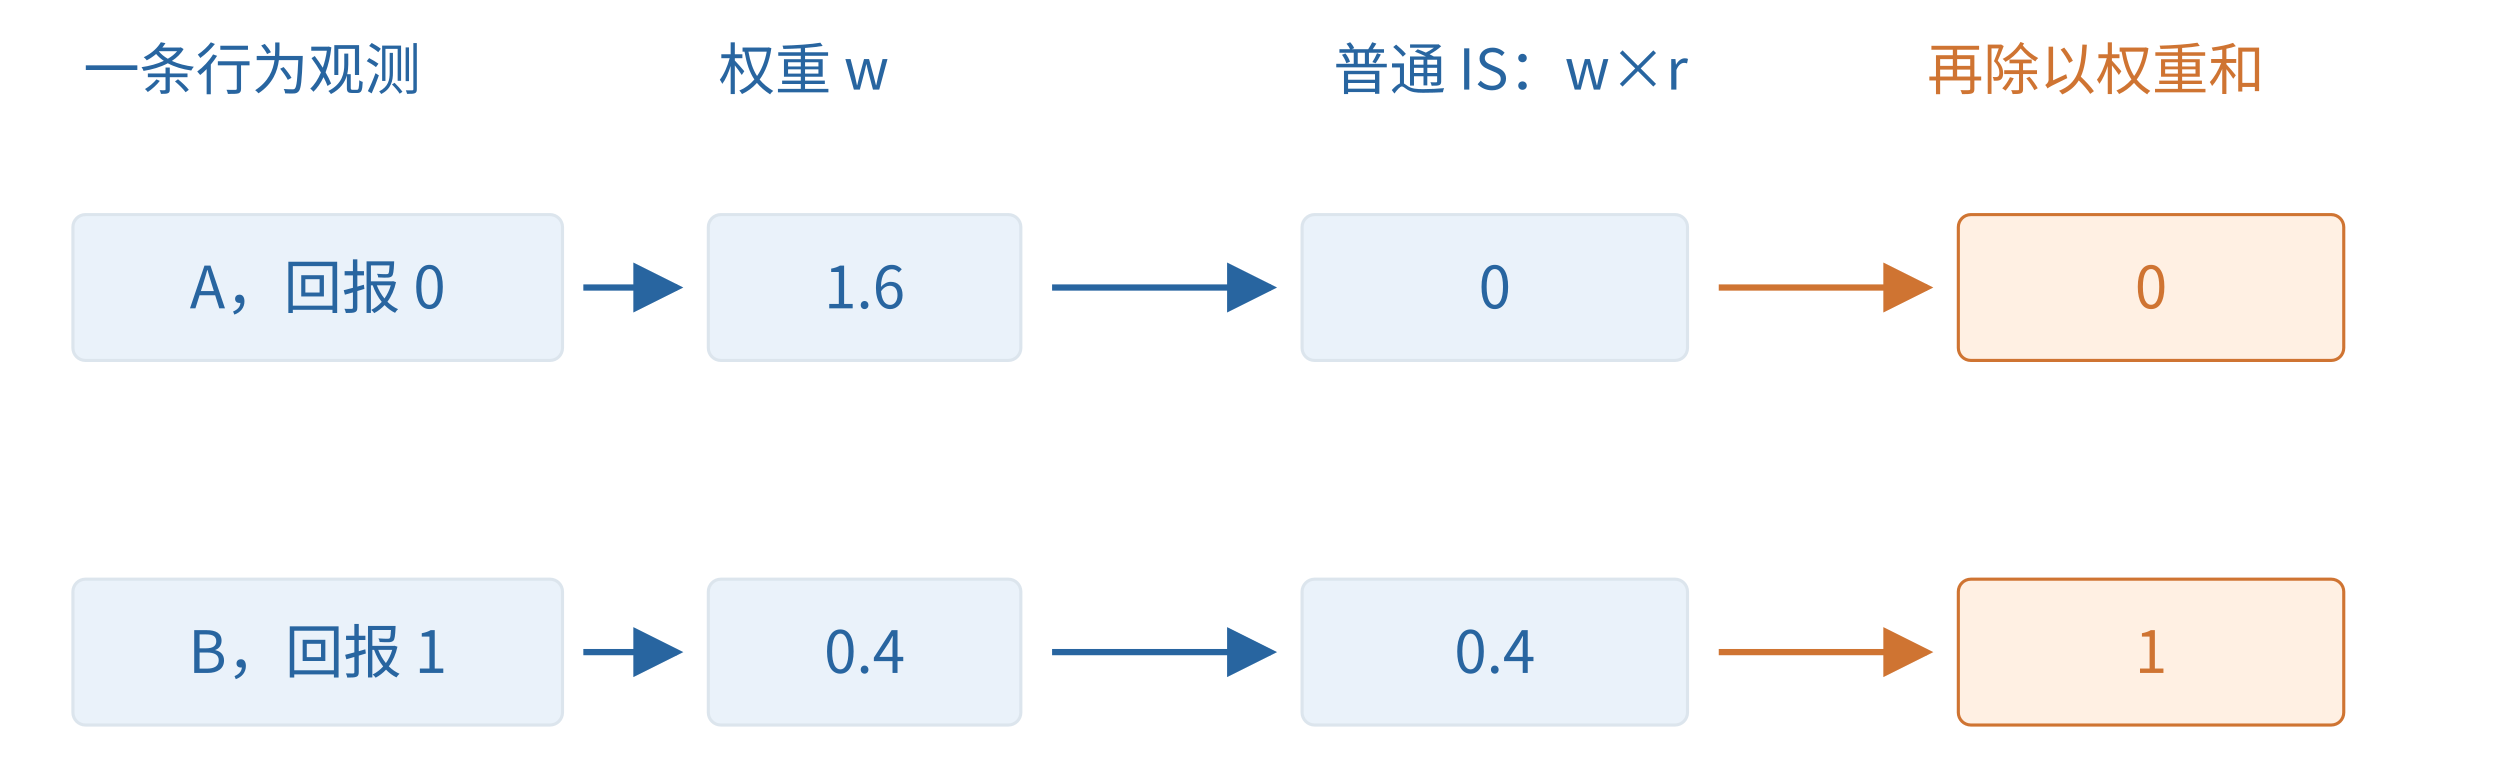
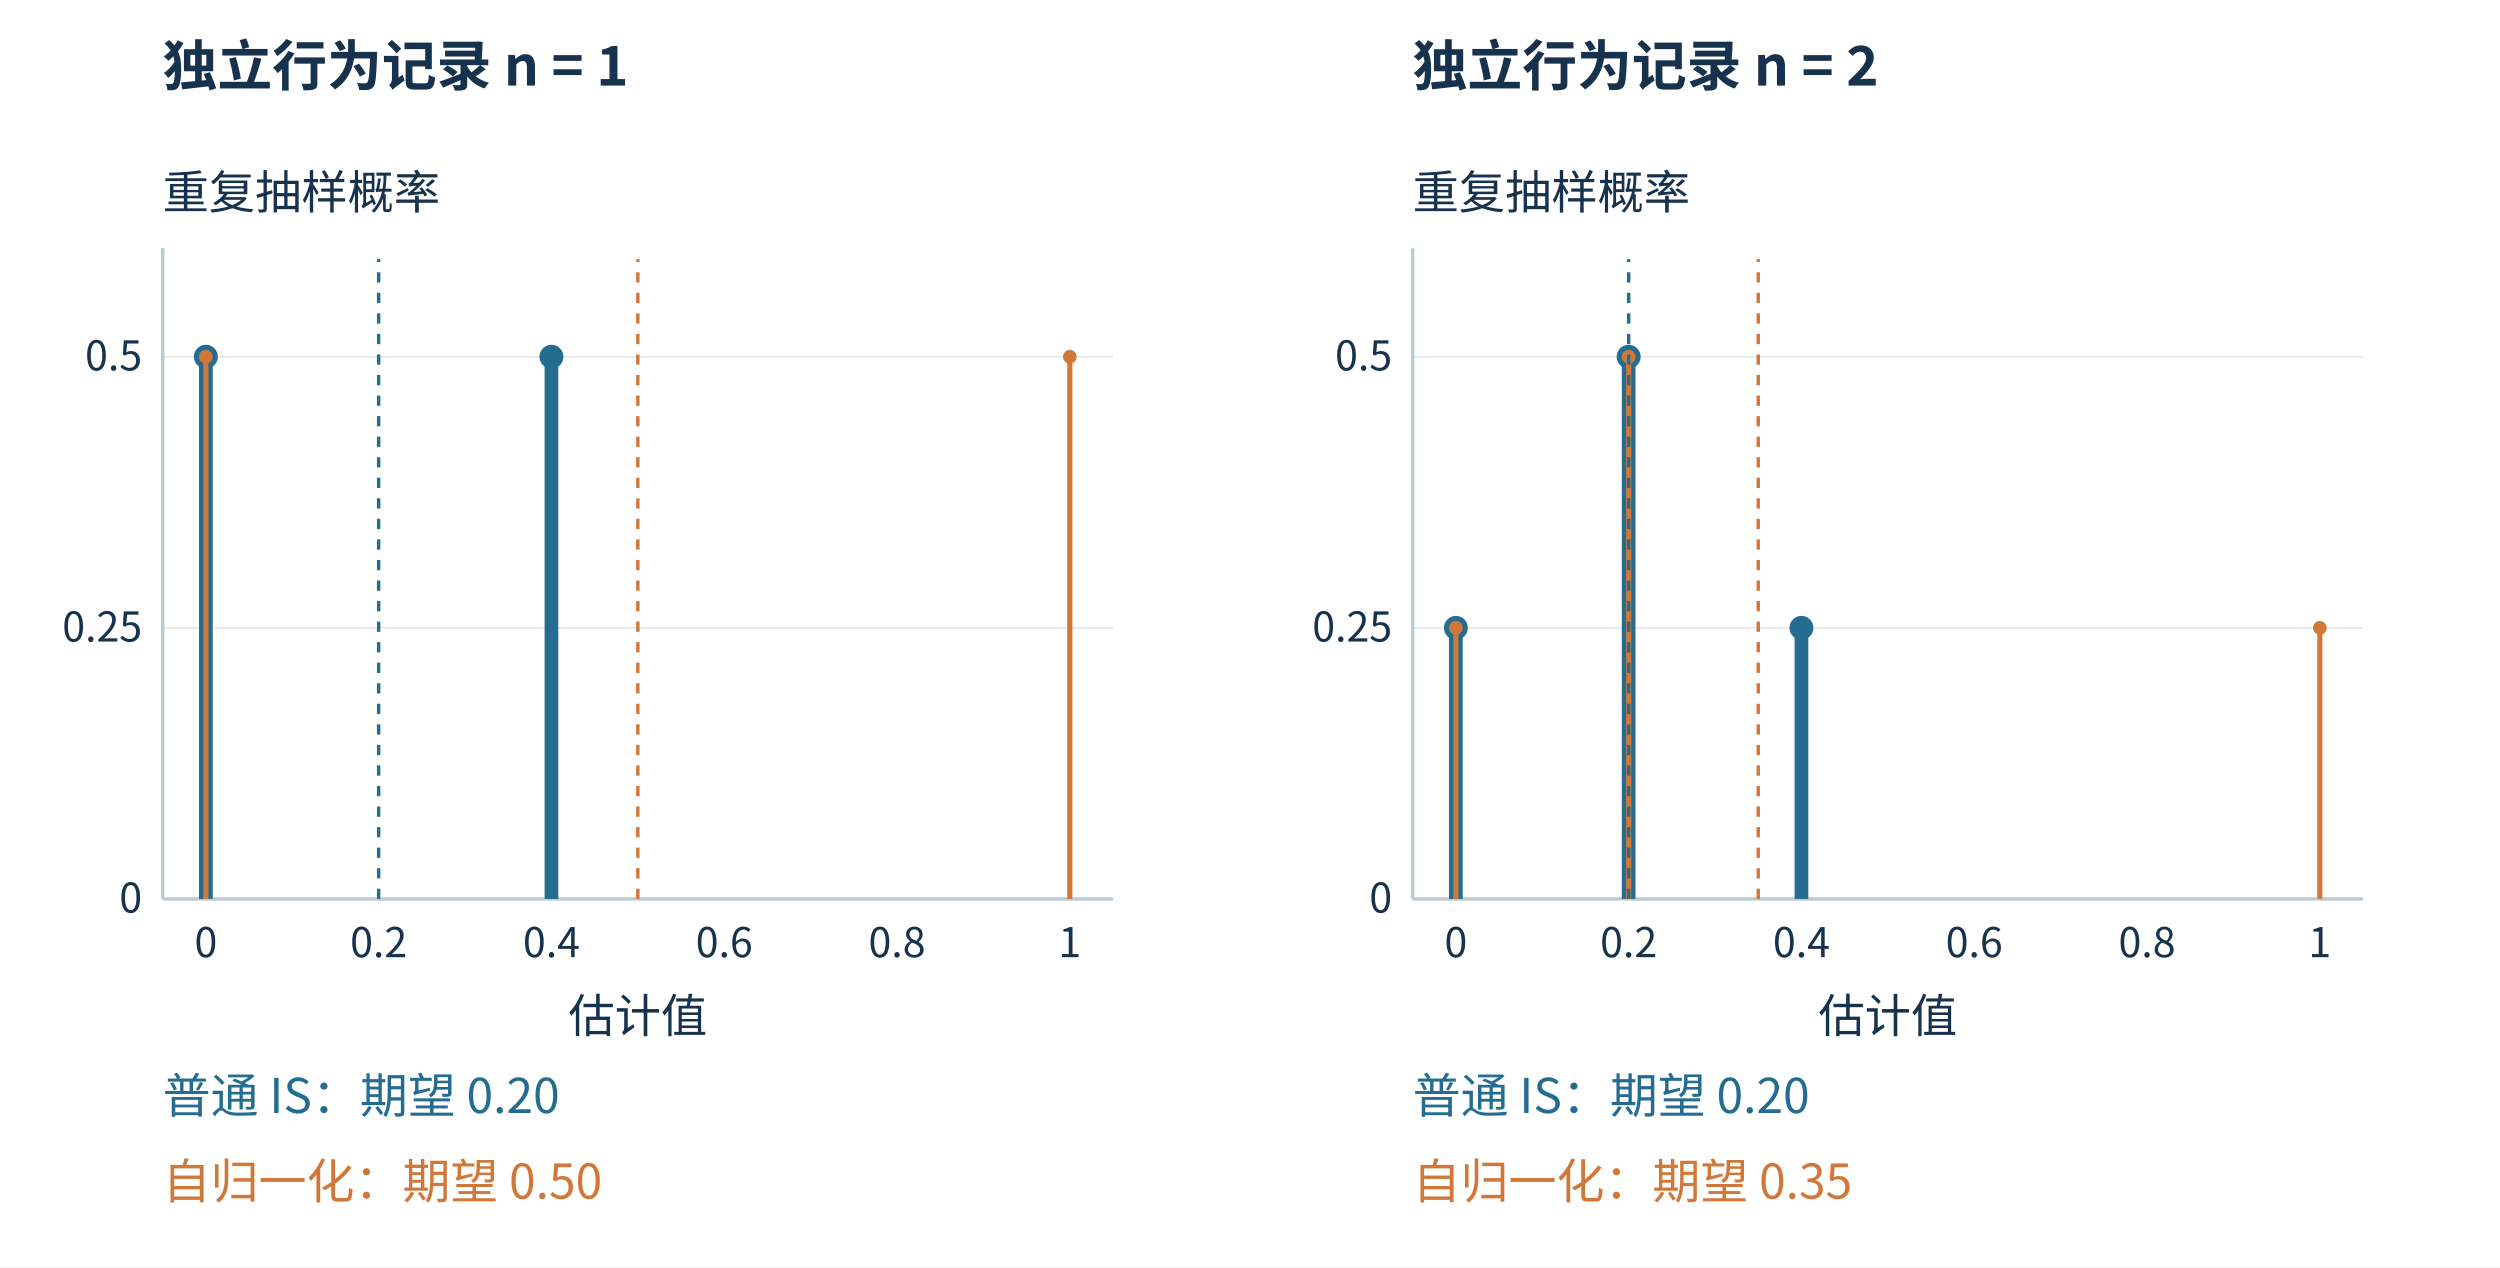
- <svg xmlns="http://www.w3.org/2000/svg" aria-labelledby="extra-title extra-desc" width="1200" height="369.186" viewBox="0 71.991 1200 369.186" role="img">
-   <rect id="offline-white-background" x="0" y="71.991" width="1200" height="369.186" fill="#ffffff" />
-   <rect width="1200" height="635" fill="white" />
-   <defs>
-     <marker id="arrow-blue" markerWidth="8" markerHeight="8" refX="7" refY="4" orient="auto">
-       <path d="M0 0 L8 4 L0 8 Z" fill="#2865a0" />
-     </marker>
-     <marker id="arrow-orange" markerWidth="8" markerHeight="8" refX="7" refY="4" orient="auto">
-       <path d="M0 0 L8 4 L0 8 Z" fill="#cf7432" />
-     </marker>
-   </defs>
-   <g font-family="Microsoft YaHei,Noto Sans CJK SC,sans-serif">
-     <text x="40" y="115" font-size="27" fill="#2865a0" text-anchor="start" font-weight="400">一条行为观测</text>
-     <text x="345" y="115" font-size="27" fill="#2865a0" text-anchor="start" font-weight="400">权重 w</text>
-     <text x="640" y="115" font-size="27" fill="#2865a0" text-anchor="start" font-weight="400">普通 IS：w×r</text>
-     <text x="925" y="115" font-size="27" fill="#cf7432" text-anchor="start" font-weight="400">再除以权重和</text>
-     <rect x="35" y="175" width="235" height="70" rx="6" fill="#eaf2fa" stroke="#dce5ed" stroke-width="1.5" />
-     <text x="152.5" y="220.0" font-size="28" fill="#2865a0" text-anchor="middle" font-weight="400">A，回报 0</text>
-     <rect x="340" y="175" width="150" height="70" rx="6" fill="#eaf2fa" stroke="#dce5ed" stroke-width="1.5" />
-     <text x="415.0" y="220.0" font-size="28" fill="#2865a0" text-anchor="middle" font-weight="400">1.6</text>
-     <rect x="625" y="175" width="185" height="70" rx="6" fill="#eaf2fa" stroke="#dce5ed" stroke-width="1.5" />
-     <text x="717.5" y="220.0" font-size="28" fill="#2865a0" text-anchor="middle" font-weight="400">0</text>
-     <rect x="940" y="175" width="185" height="70" rx="6" fill="#fff0e3" stroke="#cf7432" stroke-width="1.5" />
-     <text x="1032.5" y="220.0" font-size="28" fill="#cf7432" text-anchor="middle" font-weight="400">0</text>
-     <path d="M280,210 L325,210" stroke="#2865a0" stroke-width="3" fill="none" marker-end="url(#arrow-blue)" />
-     <path d="M505,210 L610,210" stroke="#2865a0" stroke-width="3" fill="none" marker-end="url(#arrow-blue)" />
-     <path d="M825,210 L925,210" stroke="#cf7432" stroke-width="3" fill="none" marker-end="url(#arrow-orange)" />
-     <rect x="35" y="350" width="235" height="70" rx="6" fill="#eaf2fa" stroke="#dce5ed" stroke-width="1.5" />
-     <text x="152.5" y="395.0" font-size="28" fill="#2865a0" text-anchor="middle" font-weight="400">B，回报 1</text>
-     <rect x="340" y="350" width="150" height="70" rx="6" fill="#eaf2fa" stroke="#dce5ed" stroke-width="1.5" />
-     <text x="415.0" y="395.0" font-size="28" fill="#2865a0" text-anchor="middle" font-weight="400">0.4</text>
-     <rect x="625" y="350" width="185" height="70" rx="6" fill="#eaf2fa" stroke="#dce5ed" stroke-width="1.5" />
-     <text x="717.5" y="395.0" font-size="28" fill="#2865a0" text-anchor="middle" font-weight="400">0.4</text>
-     <rect x="940" y="350" width="185" height="70" rx="6" fill="#fff0e3" stroke="#cf7432" stroke-width="1.5" />
-     <text x="1032.5" y="395.0" font-size="28" fill="#cf7432" text-anchor="middle" font-weight="400">1</text>
-     <path d="M280,385 L325,385" stroke="#2865a0" stroke-width="3" fill="none" marker-end="url(#arrow-blue)" />
-     <path d="M505,385 L610,385" stroke="#2865a0" stroke-width="3" fill="none" marker-end="url(#arrow-blue)" />
-     <path d="M825,385 L925,385" stroke="#cf7432" stroke-width="3" fill="none" marker-end="url(#arrow-orange)" />
-   </g>
+ <svg xmlns="http://www.w3.org/2000/svg" width="1460" height="740" viewBox="0 0 1460 740" role="img">
+   <rect width="1460" height="740" fill="white" />
+   <style>text{font-family:Microsoft YaHei,Noto Sans CJK SC,sans-serif;fill:#17324d}</style>
+   <text x="95" y="50" font-size="32" text-anchor="start" font-weight="bold" style="fill:#17324d">独立行为记录 n = 1</text>
+   <line x1="95" y1="525.0" x2="650" y2="525.0" stroke="#e0e9ee" stroke-width="1" />
+   <text x="83" y="533.0" font-size="24" text-anchor="end" font-weight="normal" style="fill:#17324d">0</text>
+   <line x1="95" y1="366.667" x2="650" y2="366.667" stroke="#e0e9ee" stroke-width="1" />
+   <text x="83" y="374.667" font-size="24" text-anchor="end" font-weight="normal" style="fill:#17324d">0.25</text>
+   <line x1="95" y1="208.333" x2="650" y2="208.333" stroke="#e0e9ee" stroke-width="1" />
+   <text x="83" y="216.333" font-size="24" text-anchor="end" font-weight="normal" style="fill:#17324d">0.5</text>
+   <line x1="95" y1="145" x2="95" y2="525" stroke="#bacbd5" stroke-width="2" />
+   <line x1="95" y1="525" x2="650" y2="525" stroke="#bacbd5" stroke-width="2" />
+   <text x="120.227" y="559" font-size="24" text-anchor="middle" font-weight="normal" style="fill:#17324d">0</text>
+   <text x="221.136" y="559" font-size="24" text-anchor="middle" font-weight="normal" style="fill:#17324d">0.2</text>
+   <text x="322.045" y="559" font-size="24" text-anchor="middle" font-weight="normal" style="fill:#17324d">0.4</text>
+   <text x="422.955" y="559" font-size="24" text-anchor="middle" font-weight="normal" style="fill:#17324d">0.6</text>
+   <text x="523.864" y="559" font-size="24" text-anchor="middle" font-weight="normal" style="fill:#17324d">0.8</text>
+   <text x="624.773" y="559" font-size="24" text-anchor="middle" font-weight="normal" style="fill:#17324d">1</text>
+   <text x="372.5" y="603" font-size="27" text-anchor="middle" font-weight="normal" style="fill:#17324d">估计值</text>
+   <text x="95" y="122" font-size="27" text-anchor="start" font-weight="normal" style="fill:#17324d">重复抽样概率</text>
+   <line x1="120.227" y1="525.0" x2="120.227" y2="208.333" stroke="#246d91" stroke-width="8" />
+   <circle cx="120.227" cy="208.333" r="7" fill="#246d91" stroke="none" stroke-width="1" />
+   <line x1="322.045" y1="525.0" x2="322.045" y2="208.333" stroke="#246d91" stroke-width="8" />
+   <circle cx="322.045" cy="208.333" r="7" fill="#246d91" stroke="none" stroke-width="1" />
+   <line x1="120.227" y1="525.0" x2="120.227" y2="208.333" stroke="#d17839" stroke-width="3" />
+   <circle cx="120.227" cy="208.333" r="4" fill="#d17839" stroke="none" stroke-width="1" />
+   <line x1="624.773" y1="525.0" x2="624.773" y2="208.333" stroke="#d17839" stroke-width="3" />
+   <circle cx="624.773" cy="208.333" r="4" fill="#d17839" stroke="none" stroke-width="1" />
+   <line x1="221.136" y1="525.0" x2="221.136" y2="151.333" stroke="#246d91" stroke-width="2" stroke-dasharray="6 6" />
+   <line x1="372.5" y1="525.0" x2="372.5" y2="151.333" stroke="#d17839" stroke-width="2" stroke-dasharray="6 6" />
+   <text x="95" y="650" font-size="28" text-anchor="start" font-weight="normal" style="fill:#246d91">普通 IS：期望 0.20</text>
+   <text x="95" y="700" font-size="28" text-anchor="start" font-weight="normal" style="fill:#d17839">自归一化：期望 0.50</text>
+   <text x="825" y="50" font-size="32" text-anchor="start" font-weight="bold" style="fill:#17324d">独立行为记录 n = 2</text>
+   <line x1="825" y1="525.0" x2="1380" y2="525.0" stroke="#e0e9ee" stroke-width="1" />
+   <text x="813" y="533.0" font-size="24" text-anchor="end" font-weight="normal" style="fill:#17324d">0</text>
+   <line x1="825" y1="366.667" x2="1380" y2="366.667" stroke="#e0e9ee" stroke-width="1" />
+   <text x="813" y="374.667" font-size="24" text-anchor="end" font-weight="normal" style="fill:#17324d">0.25</text>
+   <line x1="825" y1="208.333" x2="1380" y2="208.333" stroke="#e0e9ee" stroke-width="1" />
+   <text x="813" y="216.333" font-size="24" text-anchor="end" font-weight="normal" style="fill:#17324d">0.5</text>
+   <line x1="825" y1="145" x2="825" y2="525" stroke="#bacbd5" stroke-width="2" />
+   <line x1="825" y1="525" x2="1380" y2="525" stroke="#bacbd5" stroke-width="2" />
+   <text x="850.227" y="559" font-size="24" text-anchor="middle" font-weight="normal" style="fill:#17324d">0</text>
+   <text x="951.136" y="559" font-size="24" text-anchor="middle" font-weight="normal" style="fill:#17324d">0.2</text>
+   <text x="1052.045" y="559" font-size="24" text-anchor="middle" font-weight="normal" style="fill:#17324d">0.4</text>
+   <text x="1152.955" y="559" font-size="24" text-anchor="middle" font-weight="normal" style="fill:#17324d">0.6</text>
+   <text x="1253.864" y="559" font-size="24" text-anchor="middle" font-weight="normal" style="fill:#17324d">0.8</text>
+   <text x="1354.773" y="559" font-size="24" text-anchor="middle" font-weight="normal" style="fill:#17324d">1</text>
+   <text x="1102.5" y="603" font-size="27" text-anchor="middle" font-weight="normal" style="fill:#17324d">估计值</text>
+   <text x="825" y="122" font-size="27" text-anchor="start" font-weight="normal" style="fill:#17324d">重复抽样概率</text>
+   <line x1="850.227" y1="525.0" x2="850.227" y2="366.667" stroke="#246d91" stroke-width="8" />
+   <circle cx="850.227" cy="366.667" r="7" fill="#246d91" stroke="none" stroke-width="1" />
+   <line x1="951.136" y1="525.0" x2="951.136" y2="208.333" stroke="#246d91" stroke-width="8" />
+   <circle cx="951.136" cy="208.333" r="7" fill="#246d91" stroke="none" stroke-width="1" />
+   <line x1="1052.045" y1="525.0" x2="1052.045" y2="366.667" stroke="#246d91" stroke-width="8" />
+   <circle cx="1052.045" cy="366.667" r="7" fill="#246d91" stroke="none" stroke-width="1" />
+   <line x1="850.227" y1="525.0" x2="850.227" y2="366.667" stroke="#d17839" stroke-width="3" />
+   <circle cx="850.227" cy="366.667" r="4" fill="#d17839" stroke="none" stroke-width="1" />
+   <line x1="951.136" y1="525.0" x2="951.136" y2="208.333" stroke="#d17839" stroke-width="3" />
+   <circle cx="951.136" cy="208.333" r="4" fill="#d17839" stroke="none" stroke-width="1" />
+   <line x1="1354.773" y1="525.0" x2="1354.773" y2="366.667" stroke="#d17839" stroke-width="3" />
+   <circle cx="1354.773" cy="366.667" r="4" fill="#d17839" stroke="none" stroke-width="1" />
+   <line x1="951.136" y1="525.0" x2="951.136" y2="151.333" stroke="#246d91" stroke-width="2" stroke-dasharray="6 6" />
+   <line x1="1026.818" y1="525.0" x2="1026.818" y2="151.333" stroke="#d17839" stroke-width="2" stroke-dasharray="6 6" />
+   <text x="825" y="650" font-size="28" text-anchor="start" font-weight="normal" style="fill:#246d91">普通 IS：期望 0.20</text>
+   <text x="825" y="700" font-size="28" text-anchor="start" font-weight="normal" style="fill:#d17839">自归一化：期望 0.35</text>
</svg>
